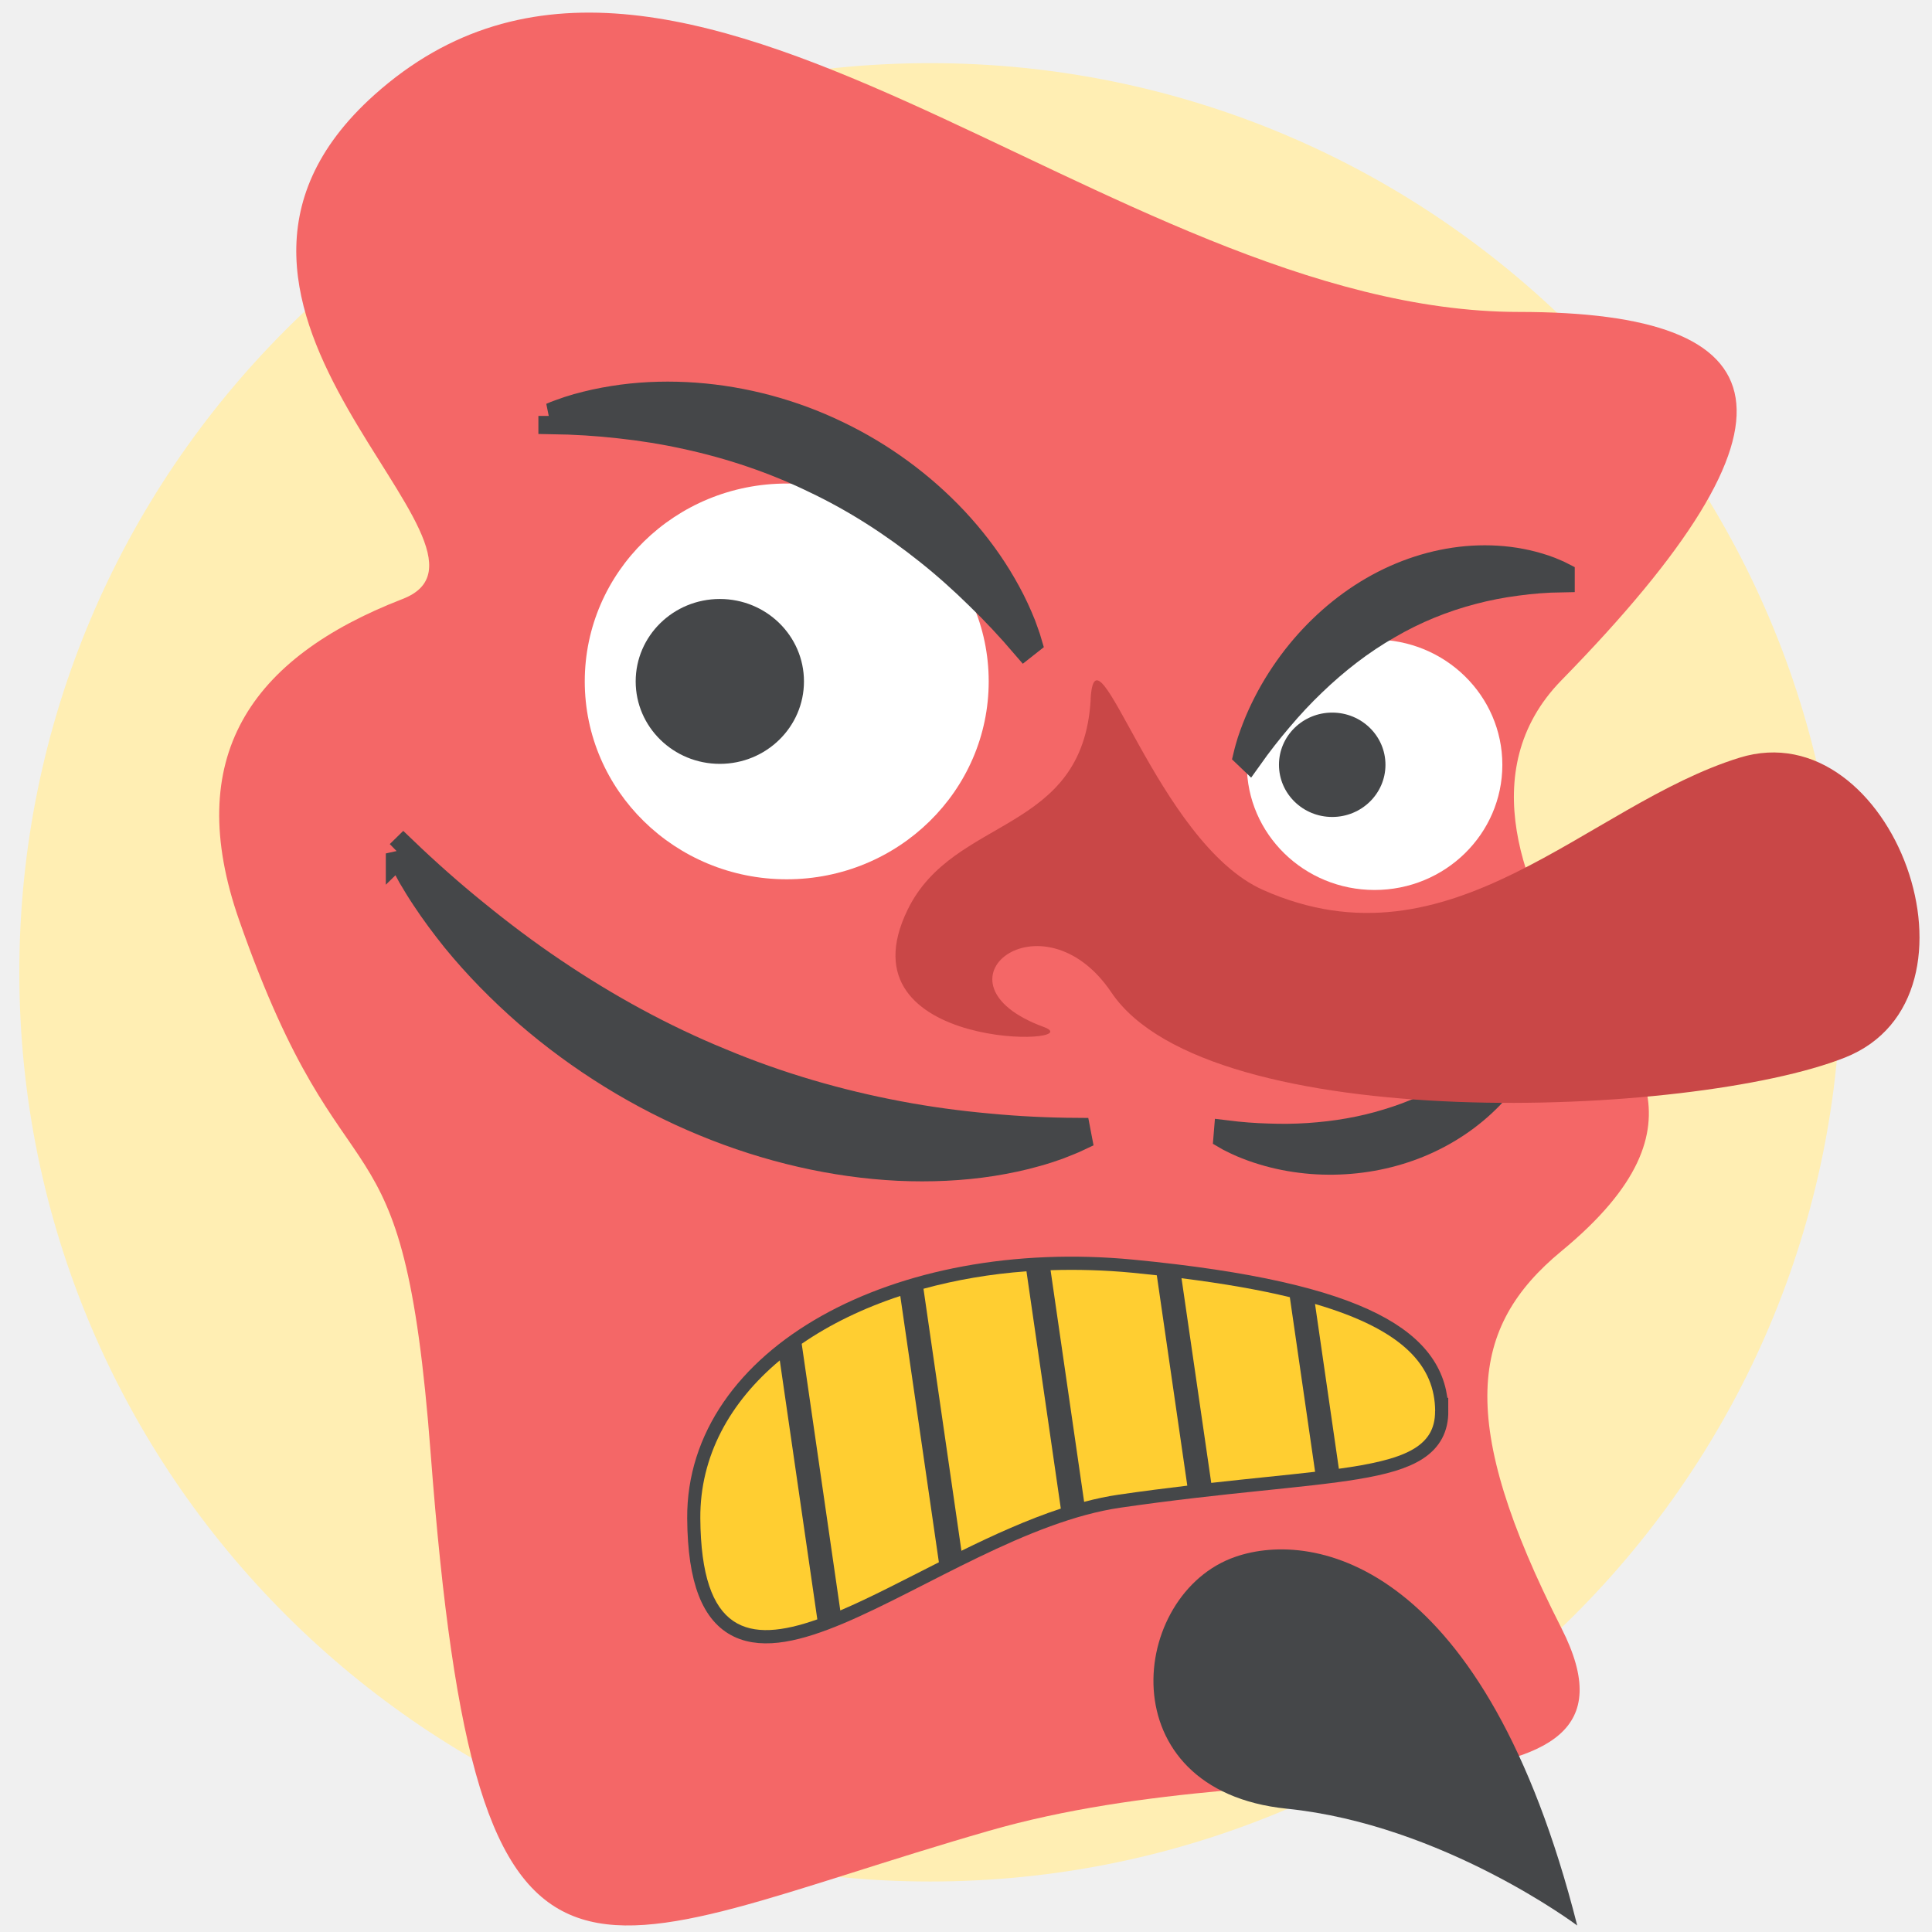
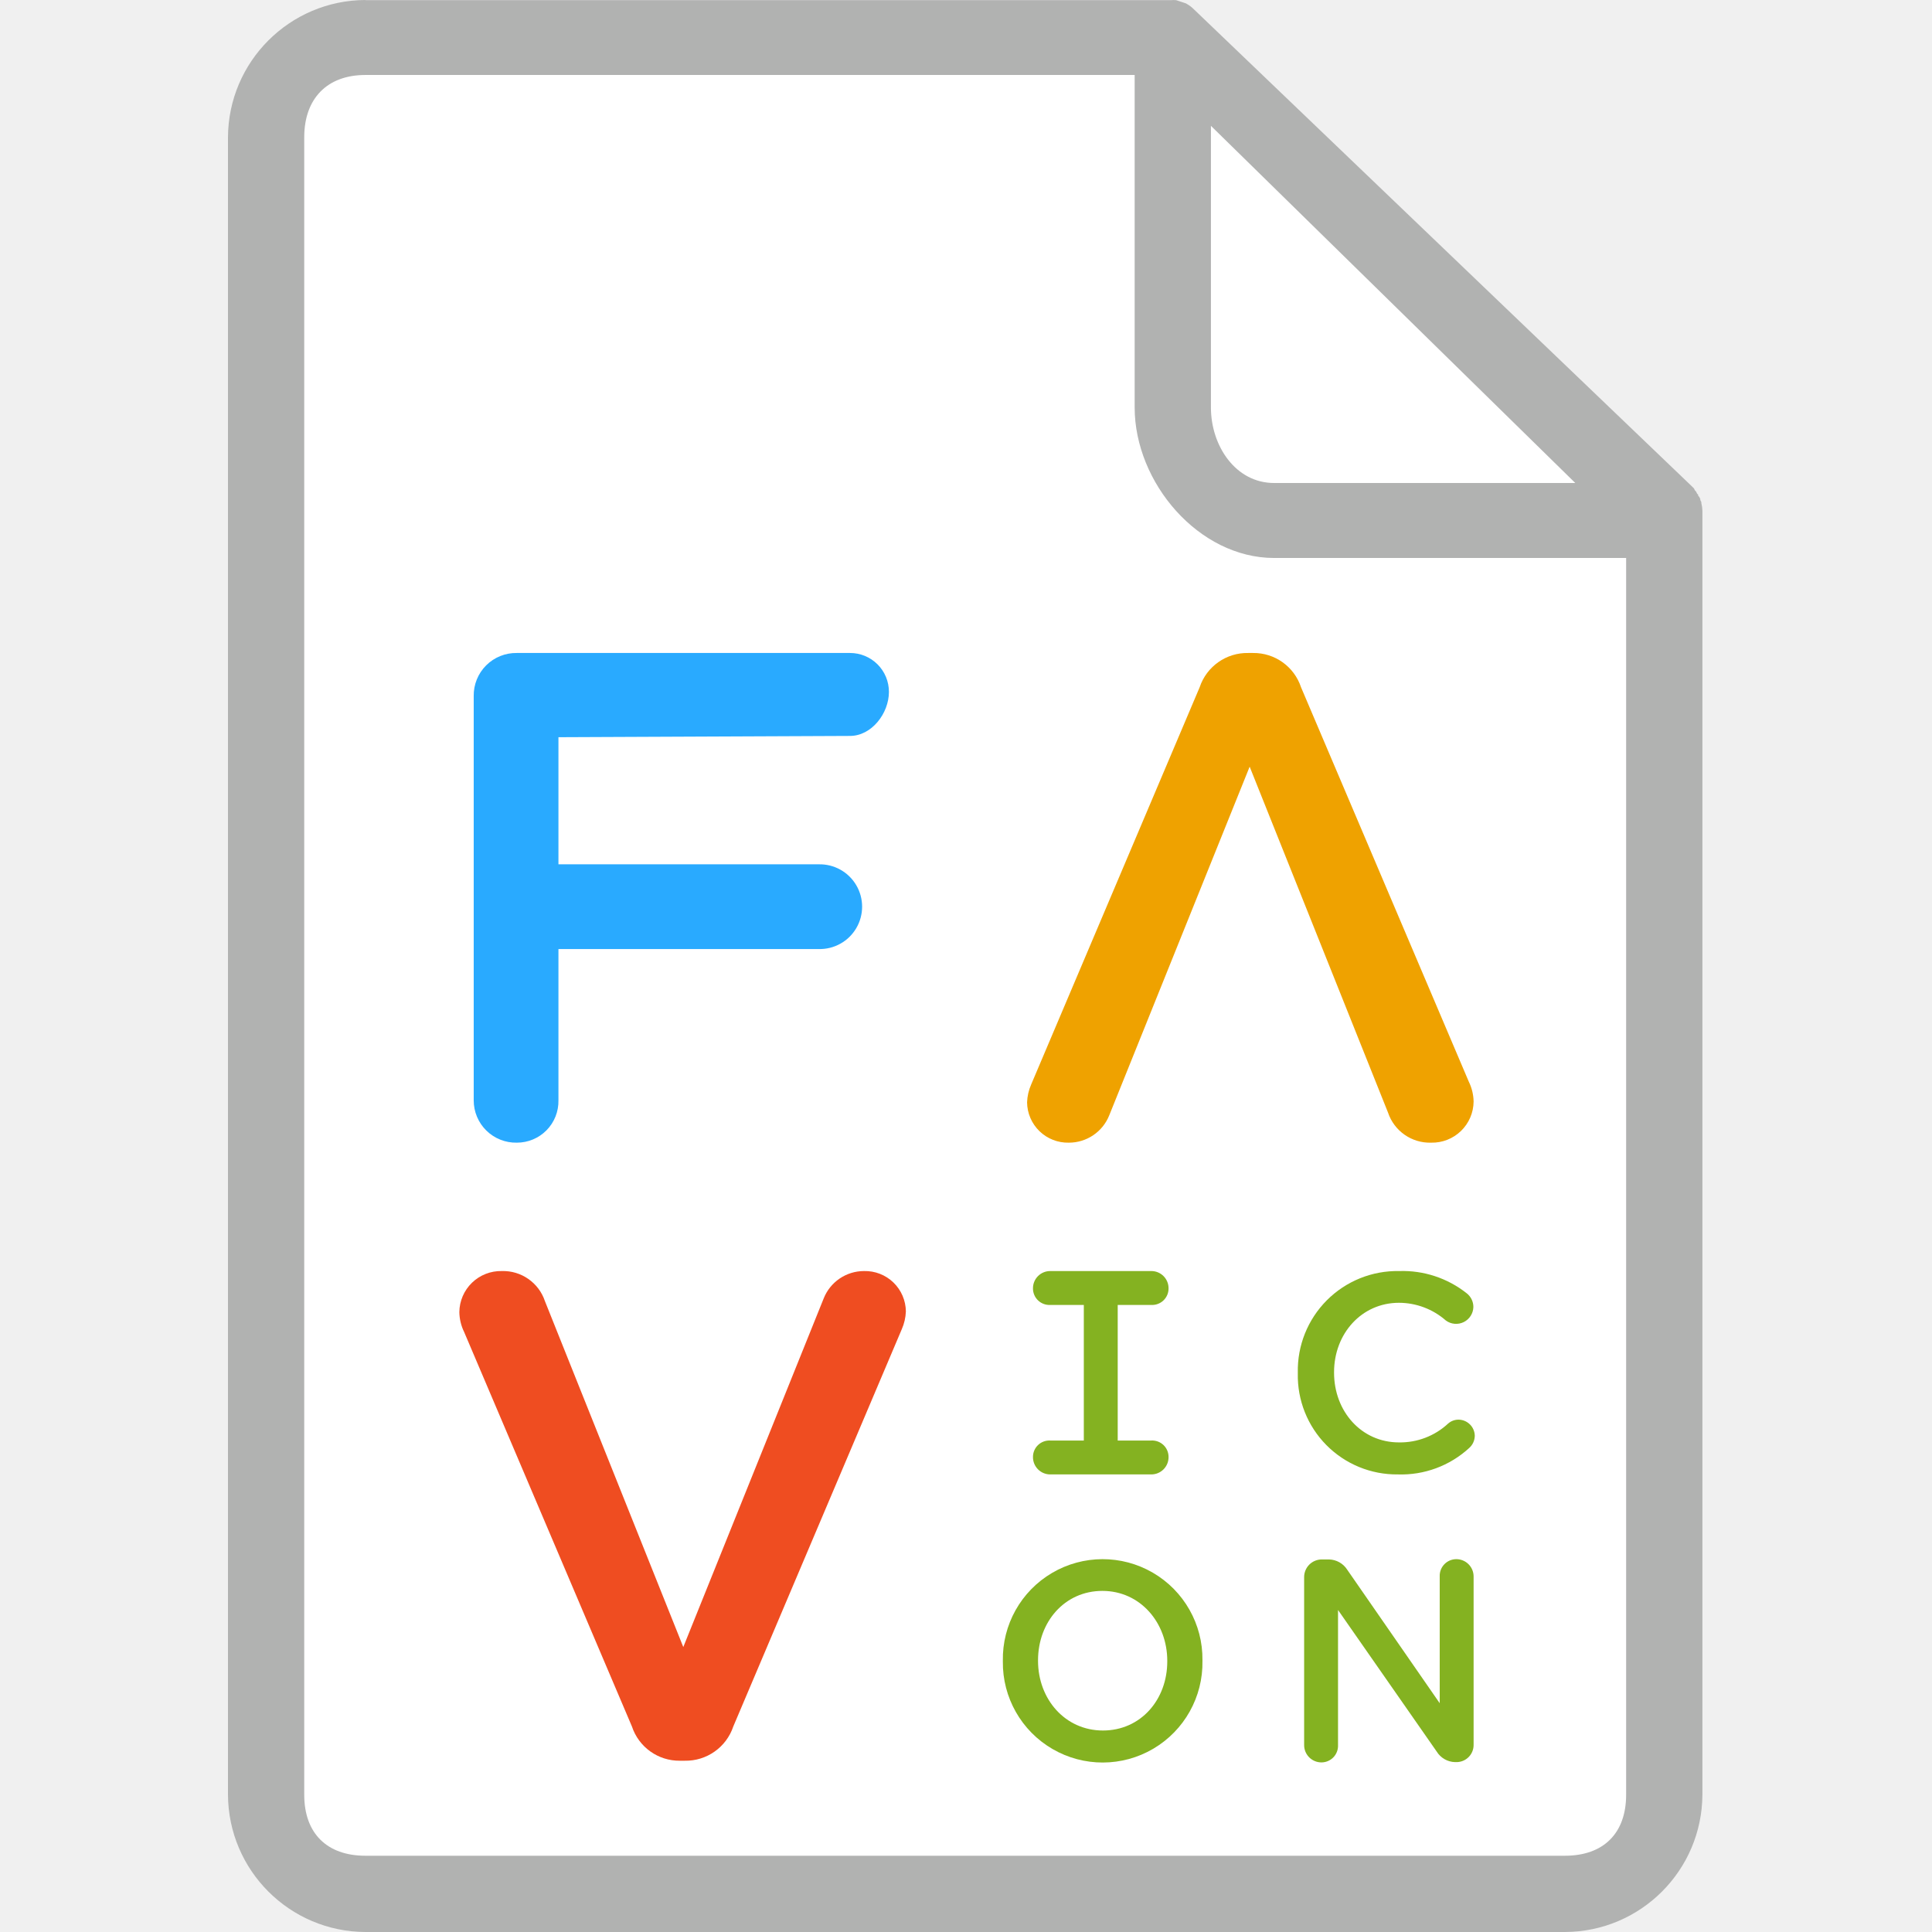
- <svg xmlns="http://www.w3.org/2000/svg" width="100px" height="100px" viewBox="0 0 100 100" version="1.1">
+ <svg xmlns="http://www.w3.org/2000/svg" width="500px" height="500px" viewBox="0 0 500 500" version="1.1">
  <defs />
  <g id="logo" stroke="none" stroke-width="1" fill="none" fill-rule="evenodd">
    <g>
-       <ellipse id="background" fill="#FFEEB3" cx="48.146" cy="50.327" rx="47.146" ry="47.059" />
-       <g transform="translate(10.82216, 0)">
-         <path d="M67.797,16.146 C81.518,16.146 83.254,21.669 69.997,35.212 C65.417,39.892 68.164,46.34 70.74,50.211 C73.318,54.078 78.139,58.043 69.997,64.758 C65.252,68.671 64.531,73.525 69.997,84.272 C75.427,94.954 56.317,90.164 40.347,94.768 C19.155,100.877 13.878,106.937 11.47,75.24 C10.033,56.279 7.124,63.557 1.558,47.634 C-1.385,39.222 2.109,34.066 10.02,31.001 C16.691,28.422 -3.778,15.961 8.551,4.914 C24.264,-9.163 46.498,16.146 67.803,16.146" id="Shape" fill="#F46767" />
-         <ellipse id="Oval" fill="#FFFFFF" cx="60.326" cy="39.585" rx="6.613" ry="6.48" />
-         <ellipse id="Oval" fill="#454749" cx="58.133" cy="39.585" rx="2.756" ry="2.701" />
-         <ellipse id="Oval" fill="#FFFFFF" cx="29.899" cy="35.27" rx="10.454" ry="10.242" />
-         <g id="Group" transform="translate(8.245763, 18.80424)" fill="#454749">
-           <ellipse id="Oval" cx="18.19" cy="16.466" rx="4.355" ry="4.267" />
-           <g id="Shape" stroke="#454749" stroke-width="1.36">
-             <path d="M9.474,2.724 L9.697,2.629 L9.923,2.546 L10.373,2.388 C10.673,2.29 10.972,2.204 11.282,2.13 C11.894,1.975 12.515,1.865 13.137,1.779 C14.391,1.615 15.652,1.589 16.922,1.681 C19.45,1.868 21.97,2.544 24.269,3.657 C26.574,4.762 28.652,6.293 30.363,8.115 C31.217,9.031 31.977,10.014 32.624,11.069 C32.945,11.597 33.245,12.138 33.506,12.701 C33.638,12.979 33.757,13.266 33.874,13.554 L34.032,13.996 L34.109,14.215 L34.177,14.445 L33.964,14.613 C33.207,13.728 32.416,12.879 31.578,12.069 C30.75,11.255 29.884,10.478 28.972,9.753 C27.158,8.303 25.191,7.034 23.082,6.036 C20.982,5.016 18.753,4.269 16.468,3.772 C15.326,3.52 14.163,3.333 12.997,3.208 C11.834,3.076 10.655,3.005 9.479,2.988 L9.479,2.724 L9.474,2.724 Z" />
-             <path d="M61.761,10.968 L61.616,10.894 L61.467,10.829 L61.167,10.702 C60.971,10.626 60.768,10.555 60.568,10.498 C60.163,10.376 59.757,10.286 59.345,10.22 C58.517,10.09 57.679,10.069 56.845,10.141 C55.172,10.291 53.513,10.829 51.991,11.71 C50.471,12.59 49.099,13.804 47.969,15.253 C47.408,15.978 46.904,16.761 46.475,17.6 C46.262,18.019 46.066,18.448 45.894,18.895 C45.807,19.118 45.726,19.345 45.65,19.573 L45.546,19.923 L45.498,20.098 L45.454,20.279 L45.592,20.411 C46.092,19.708 46.617,19.033 47.167,18.39 C47.715,17.741 48.289,17.124 48.891,16.55 C50.09,15.397 51.388,14.39 52.778,13.598 C54.163,12.786 55.634,12.192 57.145,11.798 C57.902,11.597 58.665,11.451 59.439,11.351 C60.209,11.245 60.986,11.186 61.761,11.174 L61.761,10.968 L61.761,10.968 Z" />
-             <path d="M59.831,35.262 L59.787,35.392 L59.729,35.518 L59.617,35.768 C59.536,35.932 59.452,36.092 59.36,36.248 C59.177,36.56 58.974,36.861 58.754,37.148 C58.312,37.724 57.804,38.243 57.24,38.71 C56.116,39.644 54.78,40.36 53.334,40.796 C51.894,41.235 50.35,41.398 48.831,41.283 C48.071,41.222 47.314,41.095 46.577,40.89 C46.206,40.786 45.843,40.669 45.482,40.525 C45.302,40.458 45.121,40.377 44.948,40.296 L44.684,40.166 L44.552,40.1 L44.423,40.025 L44.436,39.867 C45.146,39.955 45.85,40.009 46.559,40.029 C47.268,40.055 47.969,40.049 48.668,40.001 C50.067,39.908 51.445,39.677 52.758,39.27 C54.079,38.875 55.332,38.308 56.495,37.603 C57.079,37.255 57.638,36.869 58.174,36.456 C58.711,36.047 59.228,35.605 59.721,35.138 L59.831,35.257 L59.831,35.262 Z" />
-             <path d="M1.582,25.37 L1.723,25.67 L1.885,25.964 L2.2,26.548 C2.423,26.927 2.653,27.305 2.899,27.673 C3.386,28.411 3.917,29.124 4.474,29.818 C5.605,31.203 6.867,32.485 8.229,33.673 C10.954,36.034 14.095,37.973 17.39,39.328 C20.682,40.689 24.112,41.471 27.424,41.634 C29.089,41.709 30.702,41.638 32.274,41.393 C33.061,41.266 33.829,41.108 34.579,40.892 C34.957,40.788 35.326,40.666 35.691,40.537 L36.235,40.321 L36.499,40.212 L36.766,40.087 L36.699,39.737 C35.165,39.728 33.626,39.656 32.073,39.506 C30.529,39.367 28.981,39.158 27.429,38.864 C24.333,38.28 21.238,37.387 18.236,36.131 C15.228,34.902 12.322,33.31 9.572,31.452 C8.196,30.526 6.859,29.521 5.564,28.465 C4.266,27.417 3.016,26.307 1.809,25.149 L1.582,25.371 L1.582,25.37 Z" />
+       <g transform="translate(59, 0)">
+         <polygon id="Shape" fill="#FFFFFF" points="368.421 486.842 13.158 486.842 13.158 13.158 252.193 13.158 368.421 125" />
+         <g id="Page-1" fill="#B1B2B1">
+           <g id="Group">
+             <path d="M35.567,0 C15.979,0.082 0.111,15.926 0,35.514 L0,464.485 C0.107,484.075 15.977,499.922 35.567,500 L346.011,500 C365.602,499.922 381.472,484.076 381.579,464.485 L381.579,132.146 C381.559,131.495 381.468,130.849 381.305,130.218 C381.307,130.127 381.307,130.036 381.305,129.945 C381.221,129.76 381.129,129.578 381.032,129.399 C381.033,129.308 381.033,129.217 381.032,129.126 C380.947,128.941 380.856,128.759 380.758,128.58 C380.669,128.487 380.578,128.396 380.485,128.307 C380.486,128.216 380.486,128.125 380.485,128.034 C380.396,127.941 380.305,127.85 380.211,127.761 C380.127,127.575 380.035,127.393 379.938,127.214 C379.849,127.121 379.757,127.03 379.664,126.941 C379.58,126.756 379.488,126.574 379.391,126.395 C379.302,126.302 379.21,126.211 379.117,126.122 C379.028,126.029 378.937,125.938 378.844,125.849 L250.084,2.513 C249.44,1.85 248.695,1.293 247.878,0.862 C247.606,0.757 247.33,0.666 247.049,0.589 C246.777,0.484 246.5,0.393 246.219,0.315 C245.948,0.211 245.671,0.12 245.39,0.042 C244.931,0.006 244.47,0.006 244.012,0.042 L35.582,0.042 L35.567,0 Z M234.649,19.405 L234.649,105.442 C234.649,124.924 251.238,144.405 270.741,144.405 L361.842,144.405 L361.842,464.485 C361.842,474.455 355.974,480.263 346.011,480.263 L35.567,480.263 C25.605,480.263 19.737,474.455 19.737,464.485 L19.737,35.514 C19.737,25.567 25.605,19.405 35.567,19.405 L234.649,19.405 L234.649,19.405 Z M348.684,125 L270.741,125 C260.775,125 254.386,115.401 254.386,105.442 L254.386,32.563 L348.684,125 Z" id="Shape" />
          </g>
        </g>
-         <path d="M45.627,36.196 C45.878,31.764 49.059,43.624 54.557,46.065 C64.32,50.401 71.299,41.671 79.214,39.219 C87.128,36.767 92.578,51.611 84.667,54.741 C76.753,57.871 51.739,58.846 46.704,51.37 C43.129,46.067 36.989,50.875 43.2,53.155 C45.805,54.111 32.528,54.5 36.161,47.078 C38.552,42.186 45.231,43.21 45.632,36.196" id="Shape" fill="#C94747" />
-         <path d="M63.461,73.032 C63.435,69.603 59.947,67.05 47.784,65.877 C35.66,64.711 25.366,70.341 25.427,78.591 C25.517,91.615 37.17,78.8 47.08,77.363 C58.055,75.773 63.486,76.457 63.463,73.032 L63.461,73.032 Z" id="Shape" stroke="#454749" stroke-width="1.36" fill="#454749" />
-         <g id="Group" transform="translate(24.73729, 65.00589)" fill="#FFCE31">
-           <path d="M0.689,13.58 C0.731,19.507 3.166,20.081 6.745,18.812 L4.802,5.407 C2.207,7.575 0.668,10.374 0.689,13.58" id="Shape" />
-           <path d="M5.937,4.549 L7.934,18.35 C9.496,17.685 11.222,16.774 13.037,15.857 L11.039,2.072 C9.126,2.703 7.4,3.539 5.937,4.549" id="Shape" />
-           <path d="M12.24,1.7 L14.204,15.263 C15.886,14.435 17.624,13.646 19.348,13.078 L17.57,0.797 C15.697,0.934 13.909,1.244 12.24,1.7" id="Shape" />
-           <path d="M23.049,0.871 C21.609,0.733 20.194,0.695 18.818,0.739 L20.555,12.729 C21.157,12.57 21.754,12.443 22.343,12.357 C23.603,12.174 24.782,12.024 25.895,11.892 L24.317,1.003 C23.904,0.959 23.482,0.914 23.049,0.871" id="Shape" />
-           <path d="M25.596,1.155 L27.134,11.748 C29.205,11.516 30.996,11.349 32.51,11.173 L31.202,2.137 C29.639,1.757 27.783,1.431 25.596,1.155" id="Shape" />
-           <path d="M38.724,8.026 C38.707,5.737 37.146,3.843 32.506,2.487 L33.74,11.017 C37.078,10.555 38.737,9.922 38.72,8.026" id="Shape" />
+         <path d="M63.596,180.136 C63.55,177.167 64.71,174.305 66.809,172.205 C68.909,170.105 71.771,168.946 74.74,168.992 L160.985,168.992 C163.656,168.988 166.219,170.046 168.108,171.935 C169.997,173.824 171.057,176.386 171.053,179.058 C171.053,184.631 166.558,190.458 160.985,190.458 L85.526,190.789 L85.526,223.684 L152.897,223.684 C156.874,223.594 160.588,225.663 162.603,229.093 C164.619,232.523 164.619,236.775 162.603,240.205 C160.588,243.635 156.874,245.705 152.897,245.614 L85.526,245.614 L85.526,284.757 C85.586,287.652 84.474,290.448 82.444,292.512 C80.413,294.576 77.635,295.733 74.74,295.721 C71.799,295.777 68.959,294.646 66.862,292.583 C64.765,290.52 63.588,287.699 63.596,284.757 L63.596,180.136 L63.596,180.136 Z" id="Shape" fill="#29AAFF" />
+         <path d="M277.704,177.857 L321.128,279.948 C321.913,281.55 322.336,283.304 322.368,285.087 C322.339,287.96 321.161,290.702 319.096,292.7 C317.032,294.698 314.253,295.786 311.381,295.721 C306.345,295.873 301.806,292.703 300.214,287.923 L264.411,198.415 L228.077,288.633 C226.376,292.917 222.23,295.728 217.62,295.721 C214.793,295.79 212.057,294.721 210.025,292.756 C207.992,290.79 206.833,288.091 206.807,285.264 C206.867,283.675 207.228,282.111 207.87,280.656 L251.471,177.857 C253.275,172.466 258.374,168.875 264.057,168.993 L265.297,168.993 C270.921,168.933 275.937,172.517 277.704,177.857 L277.704,177.857 Z" id="Shape" fill="#EFA200" />
+         <path d="M276.874,355.409 L276.874,355.263 C276.719,348.25 279.431,341.477 284.385,336.51 C289.338,331.543 296.104,328.811 303.118,328.947 C309.43,328.737 315.612,330.772 320.565,334.69 C321.669,335.541 322.314,336.858 322.308,338.252 C322.267,339.919 321.302,341.425 319.805,342.159 C318.307,342.892 316.526,342.732 315.184,341.742 C311.825,338.796 307.512,337.168 303.044,337.162 C293.376,337.162 286.253,345.16 286.253,355.119 L286.253,355.263 C286.253,365.222 293.304,373.292 303.044,373.292 C307.754,373.373 312.314,371.628 315.766,368.422 C316.509,367.766 317.465,367.404 318.456,367.403 C320.748,367.422 322.614,369.255 322.672,371.548 C322.665,372.772 322.137,373.935 321.219,374.745 C316.197,379.356 309.566,381.809 302.753,381.579 C295.815,381.659 289.142,378.917 284.263,373.984 C279.383,369.05 276.717,362.346 276.874,355.409 L276.874,355.409 Z" id="Shape" fill="#84B221" />
+         <path d="M200.538,429.971 L200.538,429.825 C200.363,420.5 205.228,411.804 213.267,407.075 C221.306,402.346 231.27,402.318 239.335,407.002 C247.401,411.685 252.315,420.353 252.193,429.679 L252.193,429.825 C252.368,439.15 247.503,447.845 239.464,452.574 C231.425,457.303 221.461,457.331 213.396,452.647 C205.33,447.964 200.416,439.296 200.538,429.971 L200.538,429.971 Z M243.089,429.971 L243.089,429.825 C243.089,419.939 236.104,411.723 226.295,411.723 C216.487,411.723 209.642,419.793 209.642,429.679 L209.642,429.825 C209.642,439.712 216.627,447.854 226.436,447.854 C236.244,447.854 243.089,439.856 243.089,429.971 L243.089,429.971 Z" id="Shape" fill="#84B221" />
+         <path d="M278.509,408.175 C278.502,406.955 278.984,405.783 279.846,404.92 C280.709,404.057 281.881,403.576 283.101,403.582 L284.926,403.582 C286.854,403.618 288.636,404.62 289.667,406.25 L313.596,440.789 L313.596,407.953 C313.557,406.795 313.986,405.671 314.787,404.835 C315.587,403.998 316.691,403.52 317.849,403.509 C319.038,403.497 320.183,403.959 321.031,404.793 C321.879,405.626 322.36,406.763 322.368,407.953 L322.368,451.514 C322.393,452.707 321.935,453.86 321.098,454.71 C320.261,455.561 319.116,456.038 317.923,456.033 L317.552,456.033 C315.609,455.981 313.825,454.95 312.81,453.292 L287.281,416.667 L287.281,451.663 C287.32,452.82 286.891,453.945 286.091,454.782 C285.29,455.618 284.186,456.097 283.028,456.108 C281.838,456.121 280.693,455.658 279.845,454.824 C278.997,453.99 278.516,452.852 278.509,451.663 L278.509,408.175 L278.509,408.175 Z" id="Shape" fill="#84B221" />
+         <path d="M104.542,446.812 L61.117,344.72 C60.333,343.119 59.909,341.364 59.877,339.581 C59.906,336.708 61.085,333.967 63.149,331.969 C65.214,329.971 67.993,328.883 70.865,328.947 C75.901,328.795 80.44,331.965 82.031,336.745 L117.835,426.254 L154.168,336.036 C155.869,331.751 160.015,328.941 164.626,328.947 C167.452,328.879 170.188,329.947 172.221,331.913 C174.253,333.878 175.412,336.577 175.439,339.405 C175.378,340.994 175.018,342.558 174.375,344.013 L130.774,446.812 C128.971,452.202 123.871,455.794 118.188,455.675 L116.948,455.675 C111.325,455.735 106.308,452.151 104.542,446.812 L104.542,446.812 Z" id="Shape" fill="#EF4D21" />
+         <g id="Group" transform="translate(207.3333, 328.9474)" fill="#84B221">
+           <path d="M5.475,8.772 C4.302,8.832 3.155,8.405 2.308,7.592 C1.46,6.778 0.987,5.65 1,4.475 C0.992,3.286 1.461,2.143 2.302,1.302 C3.143,0.461 4.286,-0.008 5.475,-3.87216978e-14 L31.613,-3.87216978e-14 C32.802,-0.008 33.945,0.461 34.785,1.302 C35.626,2.143 36.095,3.286 36.088,4.475 C36.101,5.65 35.627,6.778 34.78,7.592 C33.932,8.405 32.786,8.832 31.613,8.772 L5.475,8.772 L5.475,8.772 Z" id="Shape" />
+           <path d="M5.475,52.632 C4.274,52.635 3.123,52.155 2.281,51.299 C1.439,50.443 0.977,49.284 1,48.084 C1.003,46.92 1.484,45.809 2.33,45.01 C3.176,44.211 4.313,43.795 5.475,43.86 L31.613,43.86 C32.775,43.795 33.912,44.211 34.758,45.01 C35.604,45.809 36.085,46.92 36.088,48.084 C36.111,49.284 35.649,50.443 34.807,51.299 C33.965,52.155 32.813,52.635 31.613,52.632 L5.475,52.632 L5.475,52.632 Z" id="Shape" />
+           <rect id="Rectangle-path" x="14.158" y="4.386" width="8.772" height="43.86" />
        </g>
-         <path d="M55.783,93.618 C63.855,94.44 70.815,99.664 70.815,99.664 C66.057,80.893 57.232,79.158 53.119,80.581 C47.611,82.482 46.473,92.672 55.783,93.618" id="Shape" fill="#454749" />
      </g>
    </g>
  </g>
</svg>
